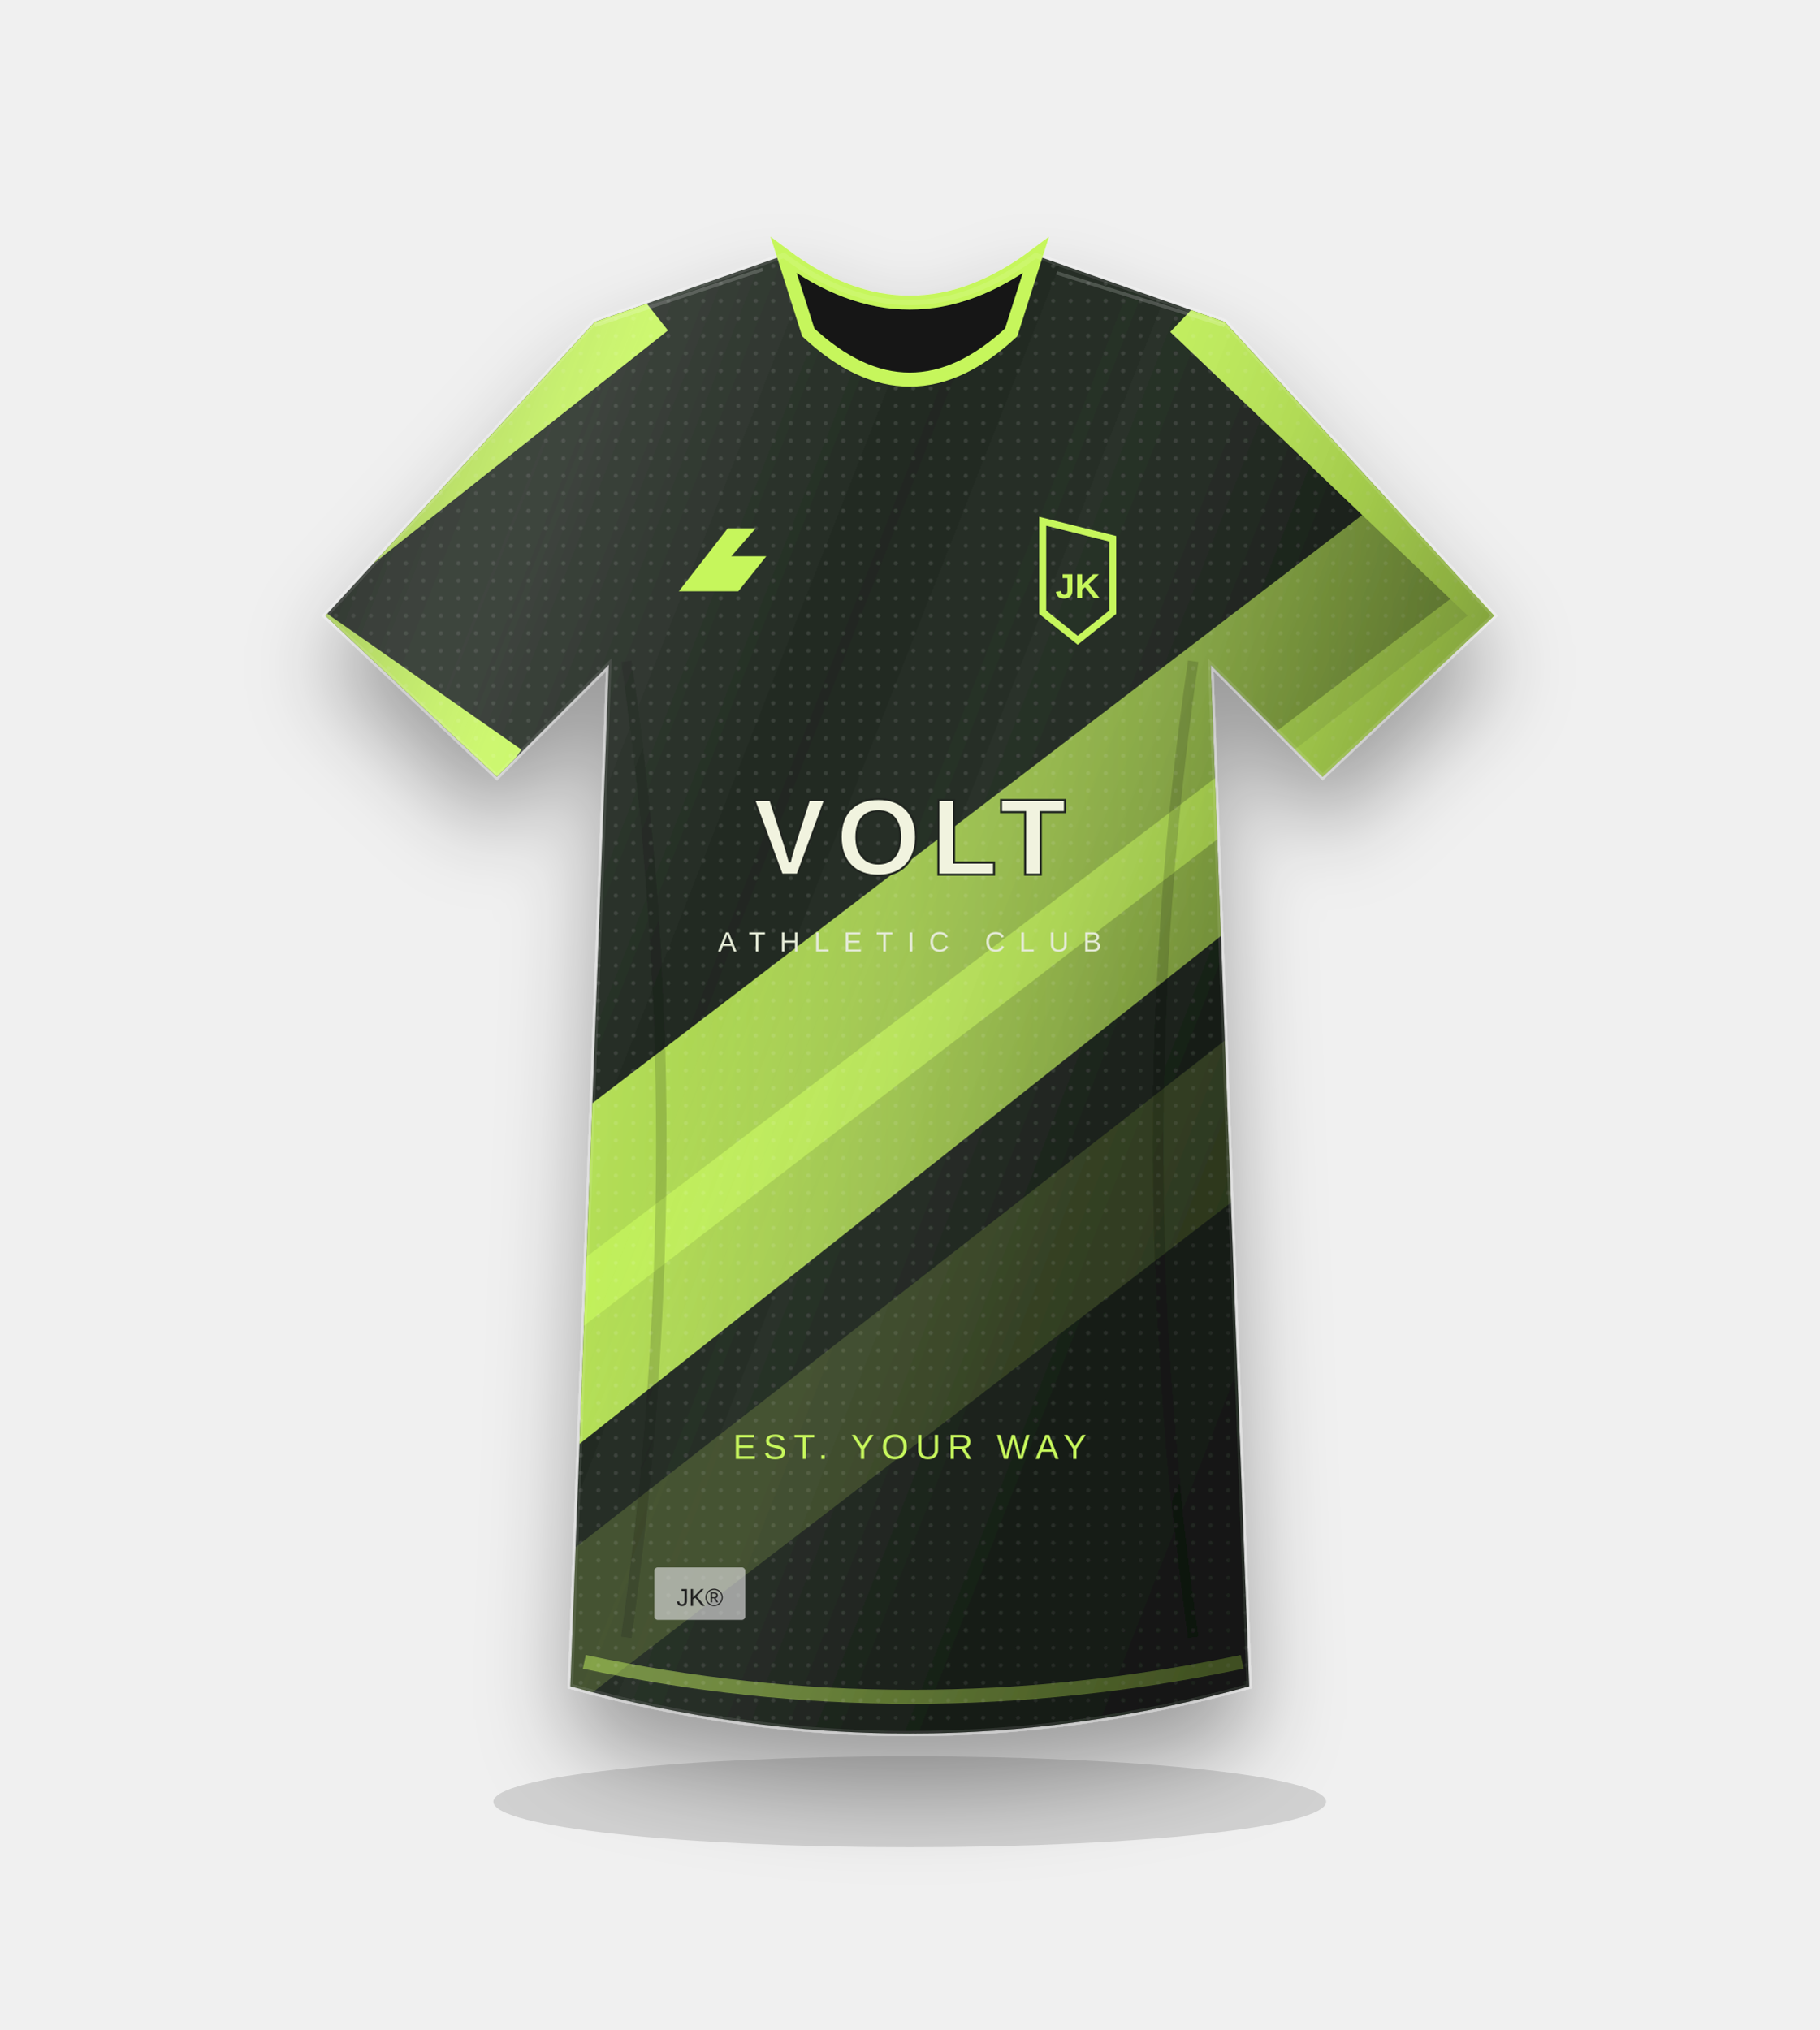
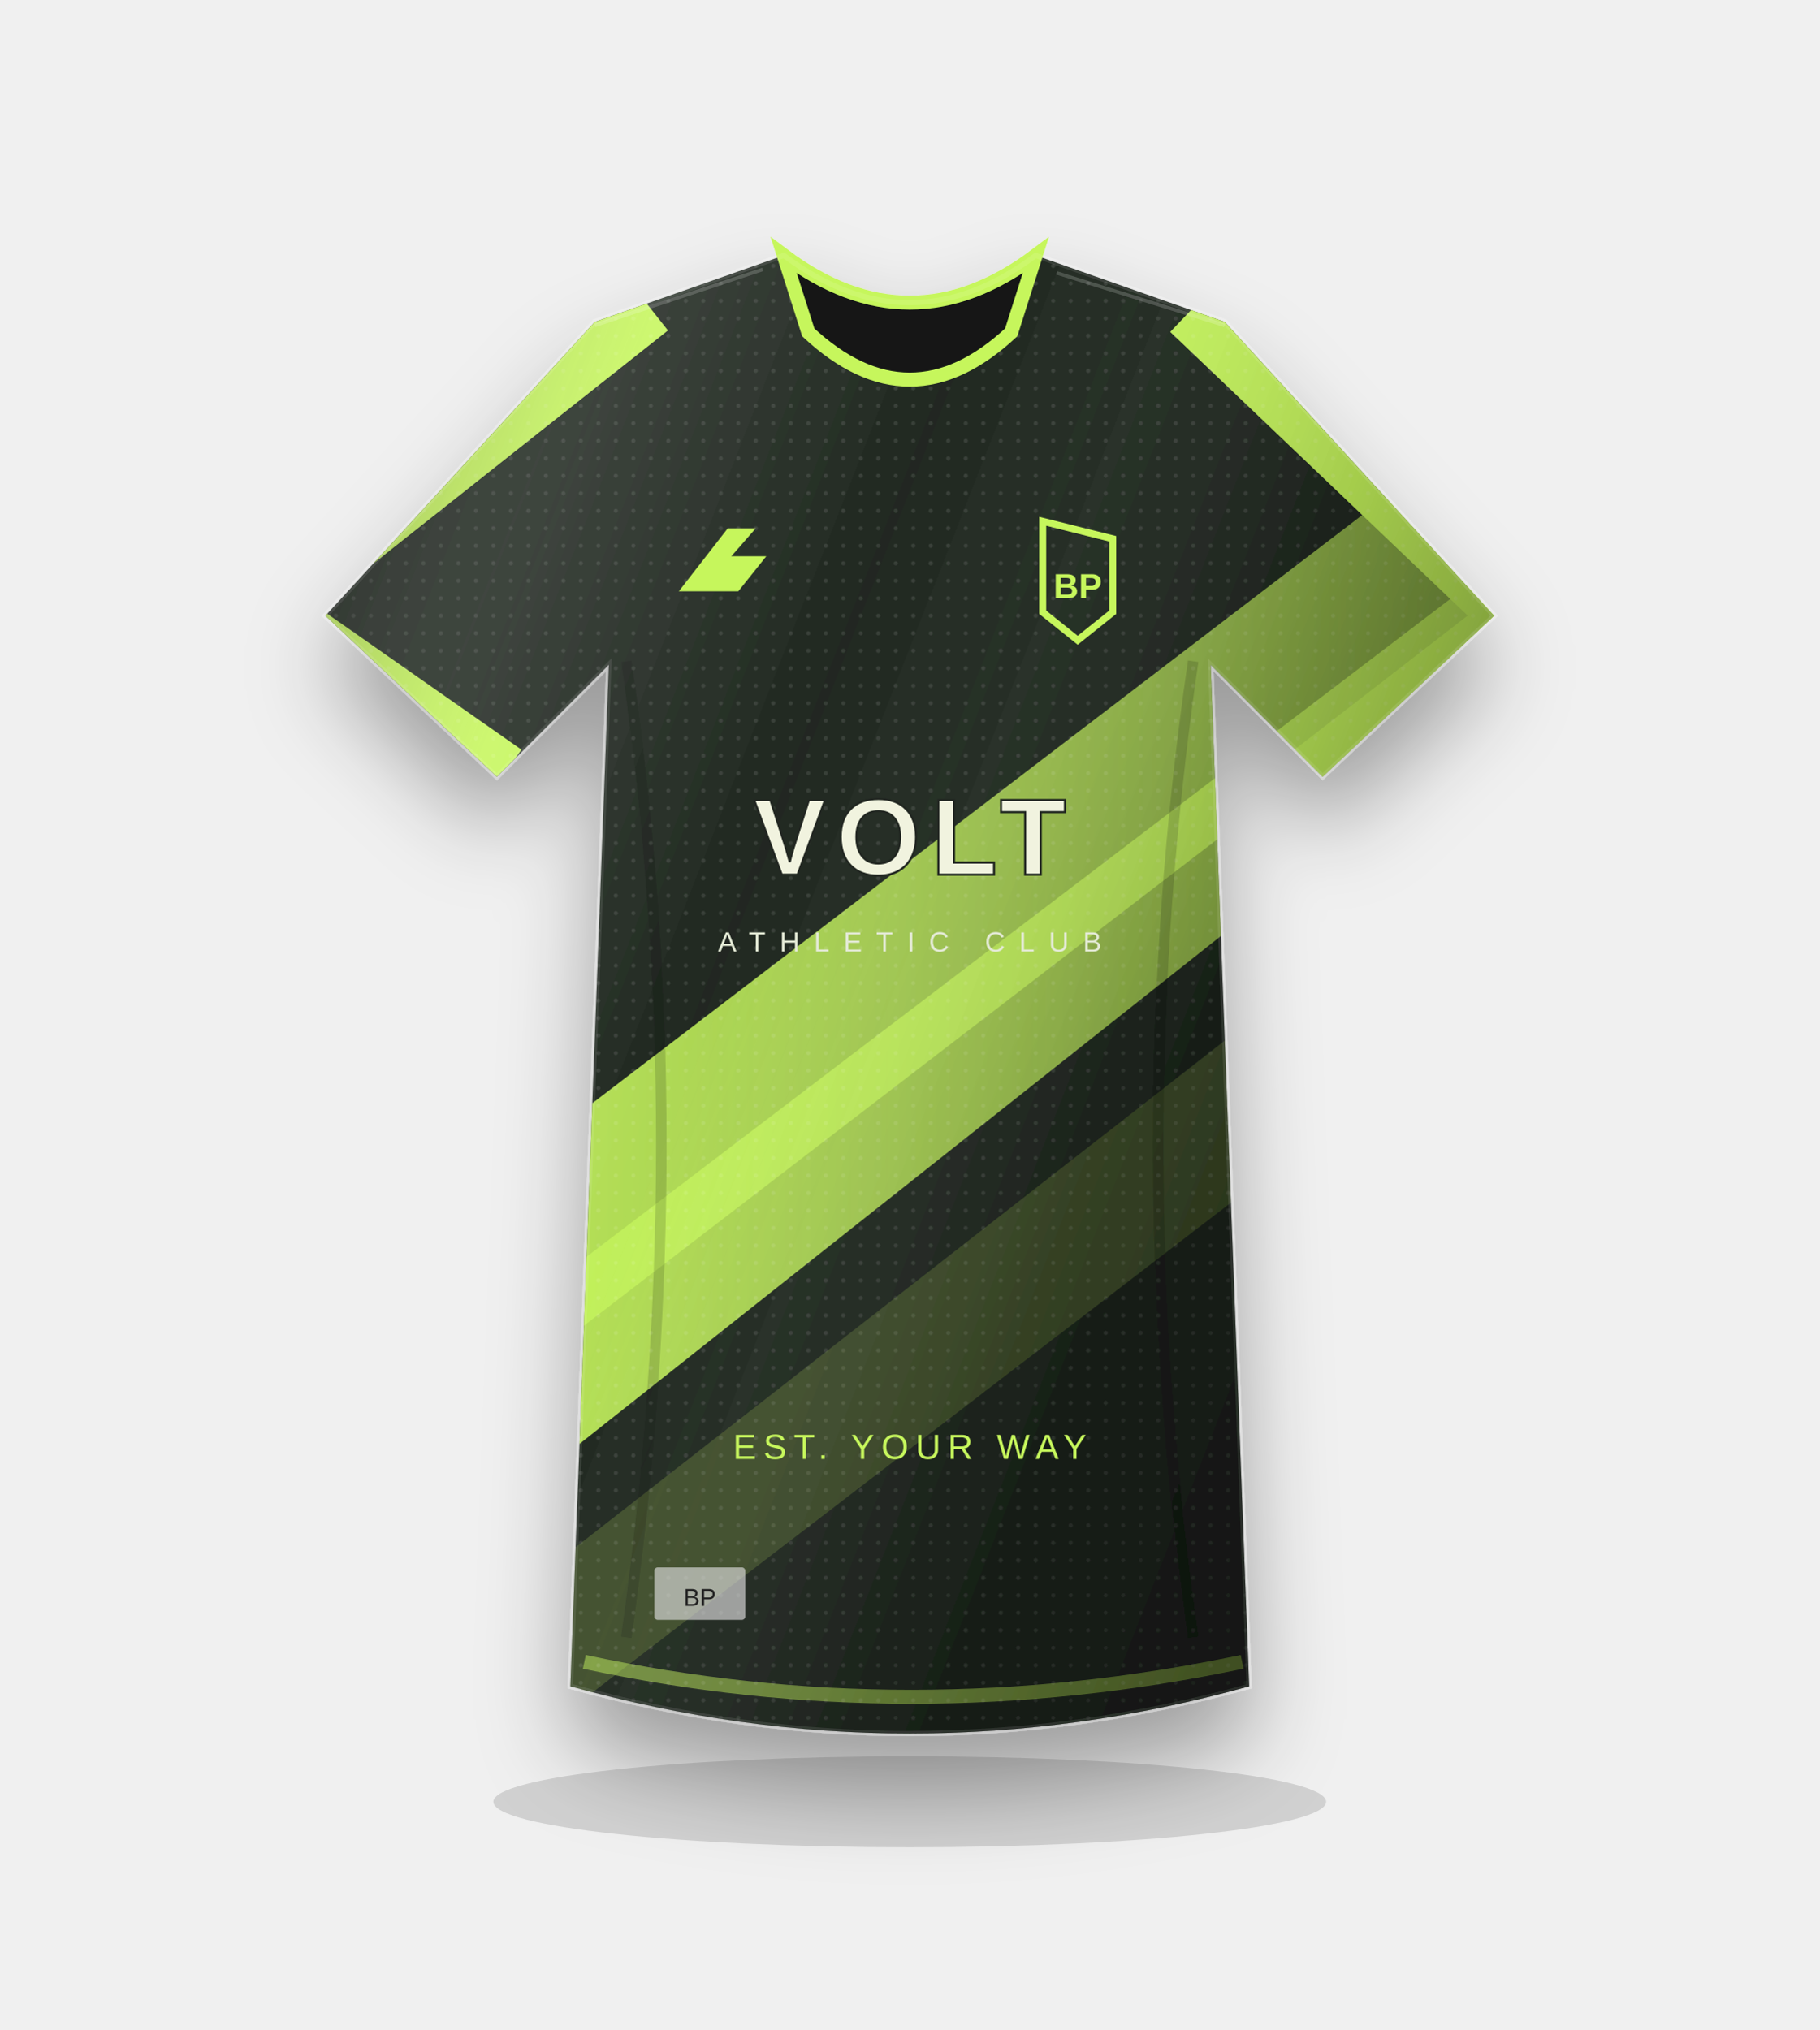
<svg xmlns="http://www.w3.org/2000/svg" width="520" height="580" viewBox="0 0 520 580">
  <defs>
    <linearGradient id="fabric" x1="0" y1="0" x2="1" y2=".5">
      <stop stop-color="#000" stop-opacity=".4" />
      <stop offset=".24" stop-color="#fff" stop-opacity=".12" />
      <stop offset=".46" stop-color="#fff" stop-opacity="0" />
      <stop offset=".77" stop-color="#000" stop-opacity=".17" />
      <stop offset="1" stop-color="#000" stop-opacity=".45" />
    </linearGradient>
    <linearGradient id="stripe">
      <stop stop-color="#c6f65c" />
      <stop offset="1" stop-color="#c6f65c" stop-opacity=".55" />
    </linearGradient>
    <pattern id="mesh" width="5" height="5" patternUnits="userSpaceOnUse">
      <circle cx="1" cy="1" r=".6" fill="#fff" opacity=".1" />
    </pattern>
    <clipPath id="shirt">
      <path d="M170 92 L224 73 Q260 100 296 73 L350 92 L427 176 L378 222 L346 190 L357 482 Q260 509 163 482 L174 190 L142 222 L93 176 Z" />
    </clipPath>
    <filter id="shadow">
      <feDropShadow dx="0" dy="15" stdDeviation="13" flood-opacity=".35" />
    </filter>
  </defs>
  <ellipse cx="260" cy="515" rx="119" ry="13" fill="#000" opacity=".13" />
  <g filter="url(#shadow)">
    <path d="M170 92 L224 73 Q260 100 296 73 L350 92 L427 176 L378 222 L346 190 L357 482 Q260 509 163 482 L174 190 L142 222 L93 176 Z" fill="#202820" />
    <g clip-path="url(#shirt)">
      <path d="M65 395 L421 123 L462 178 L116 452 Z" fill="url(#stripe)" />
      <path d="M55 445 L441 151 L448 163 L60 461 Z" fill="#c6f65c" opacity=".75" />
      <path d="M111 484 L439 228 L461 260 L139 507 Z" fill="#c6f65c" opacity=".19" />
      <path d="M70 178 L185 87 M341 88 L449 191" stroke="#c6f65c" stroke-width="19" />
      <path d="M85 178 L145 220 M374 220 L436 172" stroke="#c6f65c" stroke-width="14" />
      <path d="M167 475 Q260 495 355 475" fill="none" stroke="#c6f65c" stroke-width="4" opacity=".5" />
      <path d="M179 189 Q199 326 179 468 M341 189 Q321 326 341 468" fill="none" stroke="#000" stroke-width="3" opacity=".15" />
      <path d="M170 92 L224 73 Q260 100 296 73 L350 92 L427 176 L378 222 L346 190 L357 482 Q260 509 163 482 L174 190 L142 222 L93 176 Z" fill="url(#mesh)" />
      <path d="M170 92 L224 73 Q260 100 296 73 L350 92 L427 176 L378 222 L346 190 L357 482 Q260 509 163 482 L174 190 L142 222 L93 176 Z" fill="url(#fabric)" />
    </g>
    <path d="M224 73 Q260 100 296 73 L289 95 Q260 122 231 95 Z" fill="#121914" stroke="#c6f65c" stroke-width="4" />
    <path d="M170 93 L218 77 M302 78 L350 93" stroke="#fff" stroke-opacity=".18" fill="none" />
    <path d="M170 92 L224 73 Q260 100 296 73 L350 92 L427 176 L378 222 L346 190 L357 482 Q260 509 163 482 L174 190 L142 222 L93 176 Z" fill="none" stroke="#fff" stroke-opacity=".1" stroke-width="1.5" />
    <path d="M208 151 l-14 18 h17 l8 -10 h-10 l7 -8z" fill="#c6f65c" />
    <path d="M298 149 l20 5 v21 l-10 8 -10 -8z" fill="none" stroke="#c6f65c" stroke-width="2" />
-     <text x="308" y="171" text-anchor="middle" font-family="Arial,sans-serif" font-size="10" font-weight="900" fill="#c6f65c">JK</text>
+     <text x="308" y="171" text-anchor="middle" font-family="Arial,sans-serif" font-size="10" font-weight="900" fill="#c6f65c">BP</text>
    <text x="260" y="250" text-anchor="middle" font-family="Arial,sans-serif" font-size="31" letter-spacing="3" font-weight="900" fill="#f1f3df" stroke="#202820" stroke-width=".6">VOLT</text>
    <text x="260" y="272" text-anchor="middle" font-family="Arial,sans-serif" font-size="8" letter-spacing="4" fill="#e4ead6">ATHLETIC CLUB</text>
    <text x="260" y="417" text-anchor="middle" font-family="Arial,sans-serif" font-size="10" letter-spacing="2" fill="#c6f65c">EST. YOUR WAY</text>
    <rect x="187" y="448" width="26" height="15" rx="1" fill="#ddd" opacity=".65" />
-     <text x="200" y="459" text-anchor="middle" font-family="Arial,sans-serif" font-size="7" fill="#222">JK®</text>
+     <text x="200" y="459" text-anchor="middle" font-family="Arial,sans-serif" font-size="7" fill="#222">BP</text>
  </g>
</svg>
